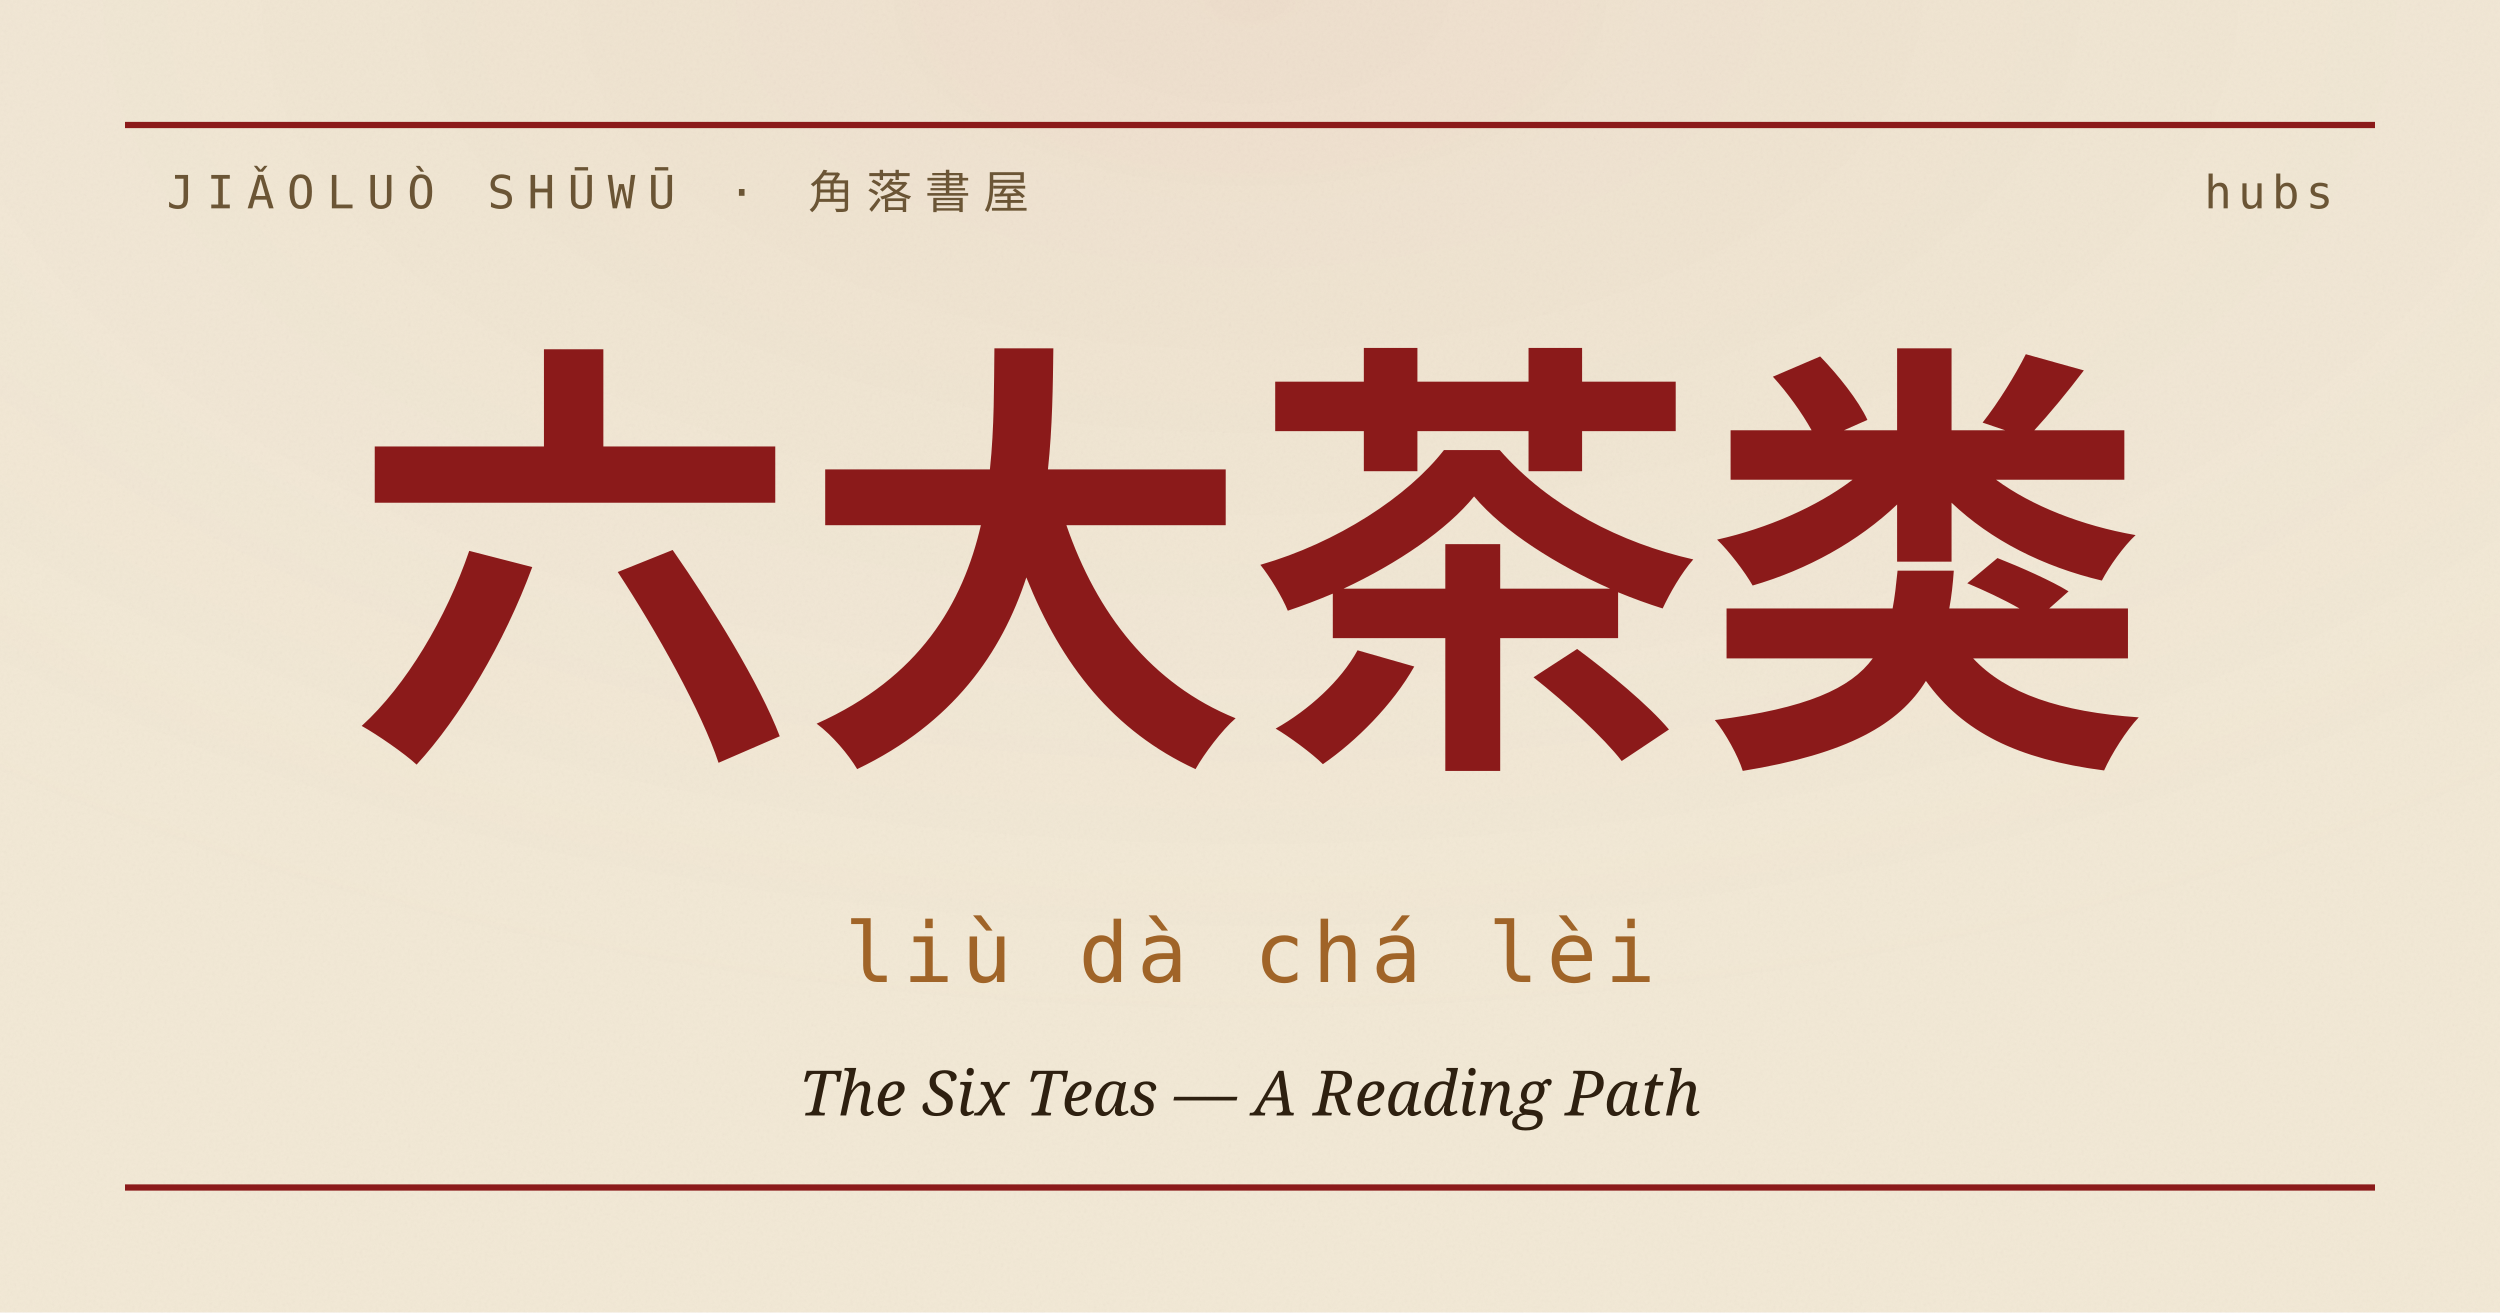
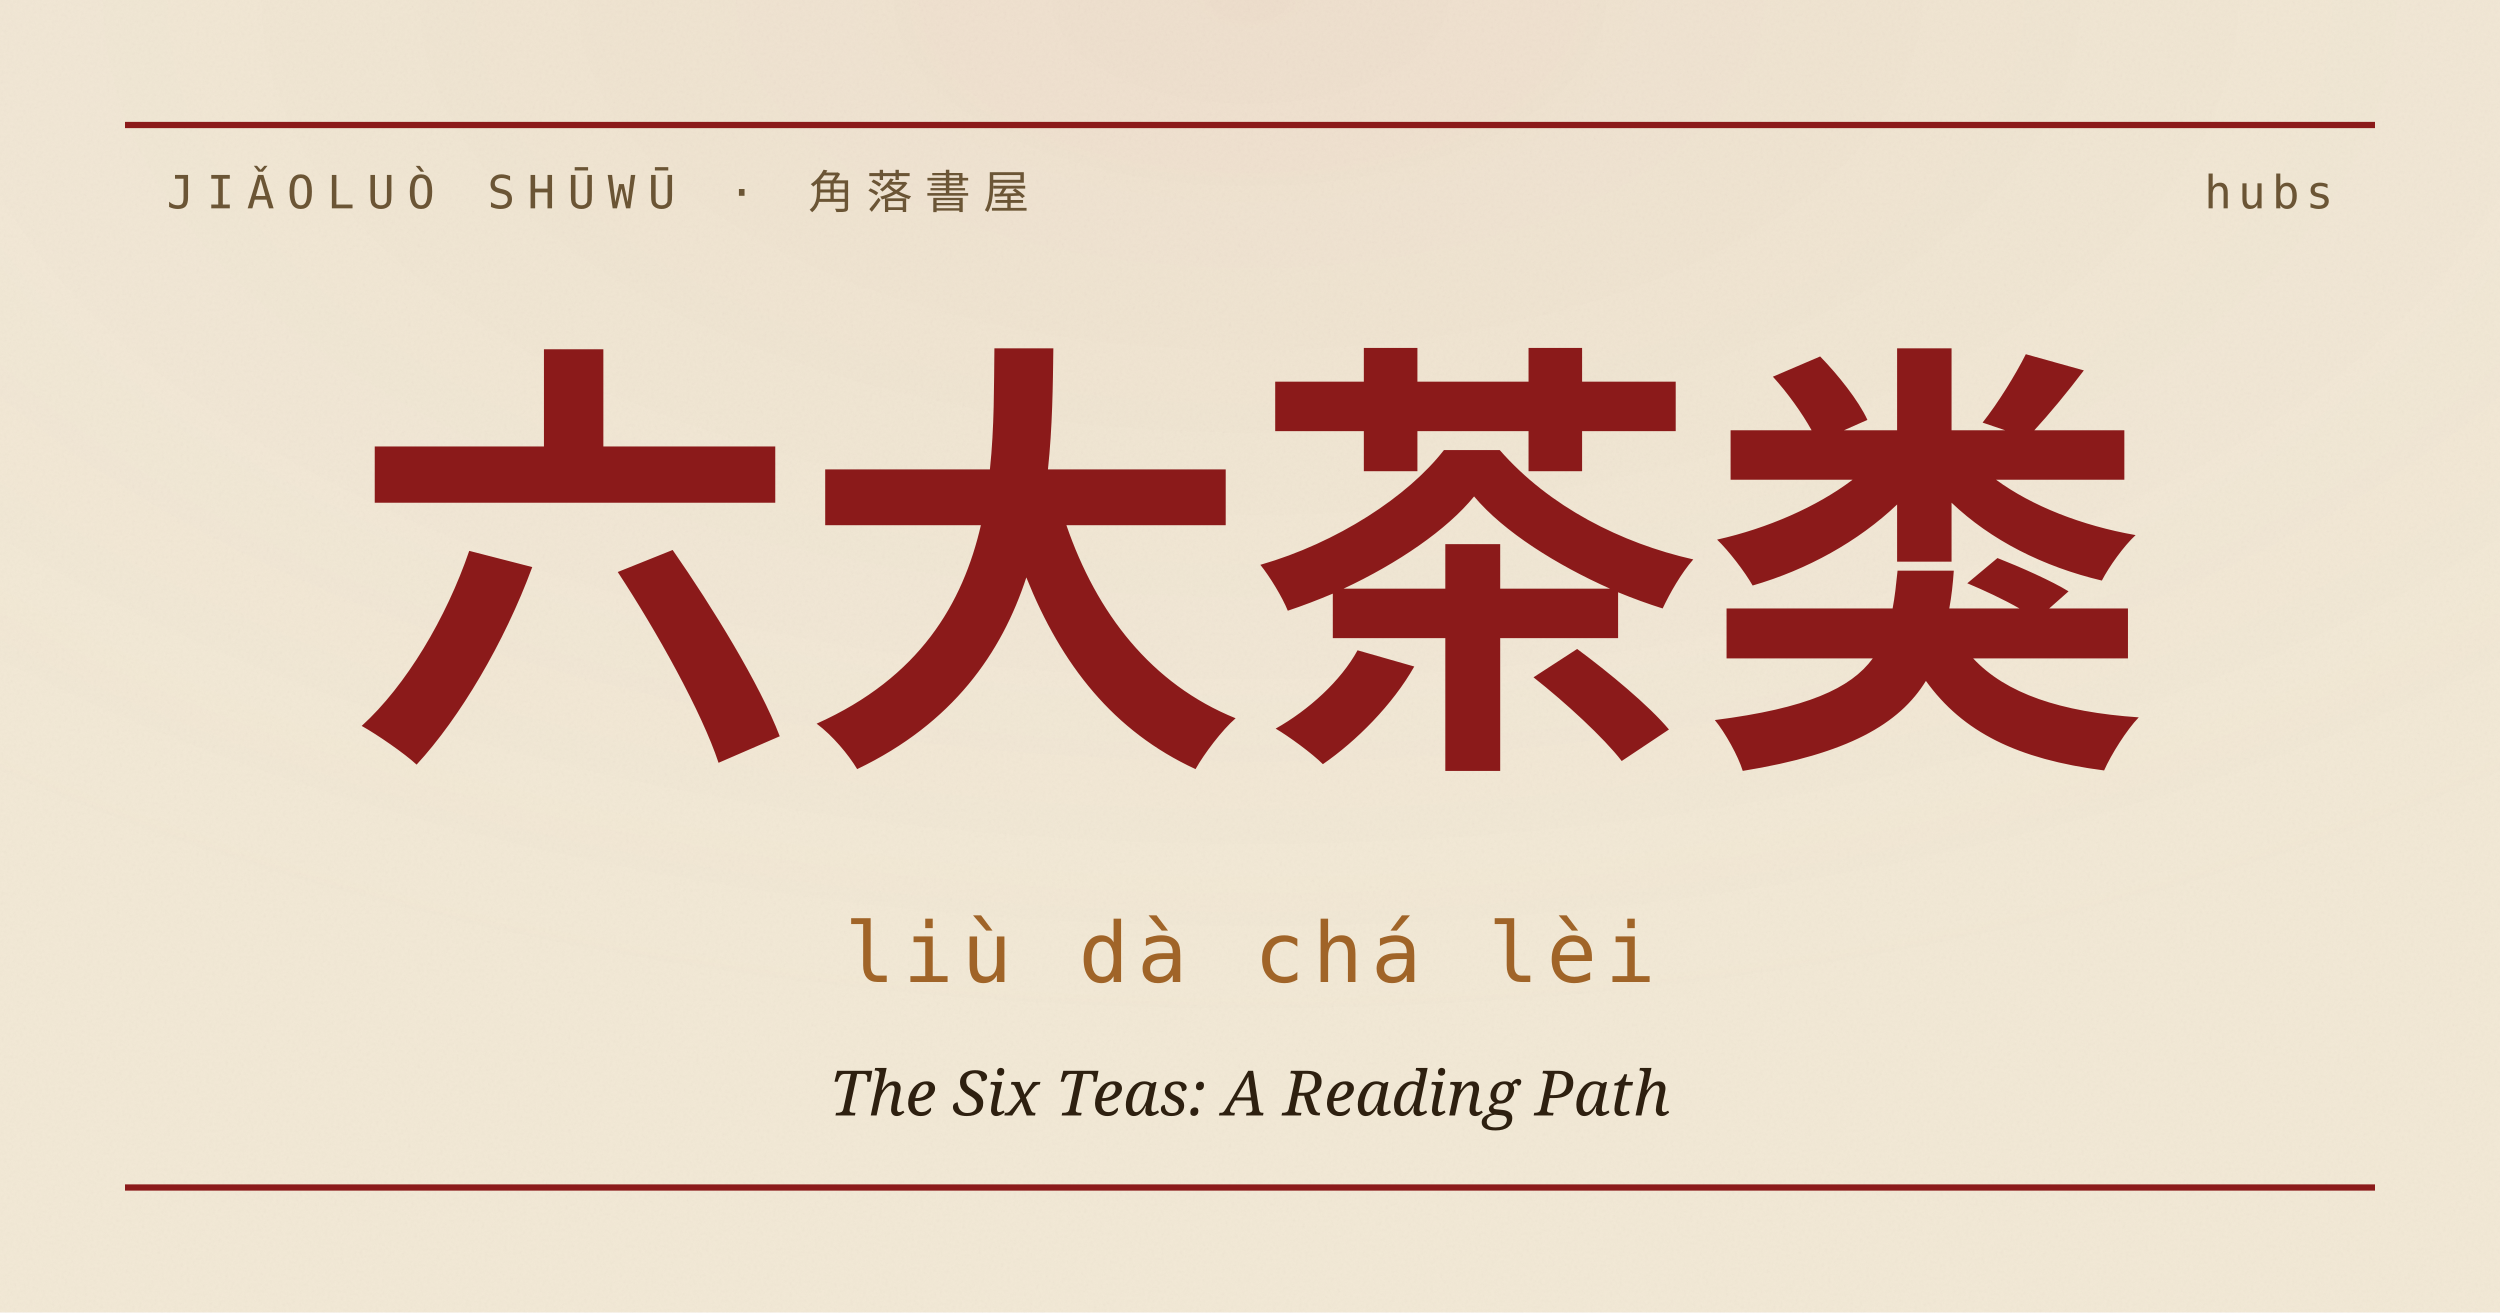
<svg xmlns="http://www.w3.org/2000/svg" viewBox="0 0 1200 630" width="1200" height="630">
  <defs>
    <filter id="paper">
      <feTurbulence type="fractalNoise" baseFrequency="0.65" numOctaves="5" stitchTiles="stitch" />
      <feColorMatrix type="saturate" values="0" />
    </filter>
    <radialGradient id="vignette" cx="50%" cy="0%" r="80%">
      <stop offset="0%" stop-color="#8b1a1a" stop-opacity="0.05" />
      <stop offset="100%" stop-color="#f2e8d5" stop-opacity="0" />
    </radialGradient>
  </defs>
  <rect width="1200" height="630" fill="#f2e8d5" />
  <rect width="1200" height="630" fill="url(#vignette)" />
  <rect width="1200" height="630" filter="url(#paper)" opacity="0.06" />
  <line x1="60" y1="60" x2="1140" y2="60" stroke="#8b1a1a" stroke-width="3" />
  <line x1="60" y1="570" x2="1140" y2="570" stroke="#8b1a1a" stroke-width="3" />
  <text x="80" y="100" font-family="Inconsolata, monospace" font-size="22" letter-spacing="6" fill="#6b5535" text-transform="uppercase">JIǍOLUÒ SHŪWŪ · 角落書屋</text>
  <text x="1120" y="100" font-family="Inconsolata, monospace" font-size="22" letter-spacing="3" fill="#6b5535" text-anchor="end">hubs</text>
  <text x="600" y="275" font-family="Noto Serif SC, serif" font-size="216" font-weight="700" fill="#8b1a1a" text-anchor="middle" dominant-baseline="middle">六大茶类</text>
  <text x="600" y="460" font-family="Inconsolata, monospace" font-size="40" letter-spacing="4" fill="#a06428" text-anchor="middle" dominant-baseline="middle">liù dà chá lèi</text>
-   <text x="600" y="525" font-family="EB Garamond, Georgia, serif" font-style="italic" font-size="30" fill="#2e2010" text-anchor="middle" dominant-baseline="middle">The Six Teas — A Reading Path</text>
+   <text x="600" y="525" font-family="EB Garamond, Georgia, serif" font-style="italic" font-size="30" fill="#2e2010" text-anchor="middle" dominant-baseline="middle">The Six Teas: A Reading Path</text>
</svg>
